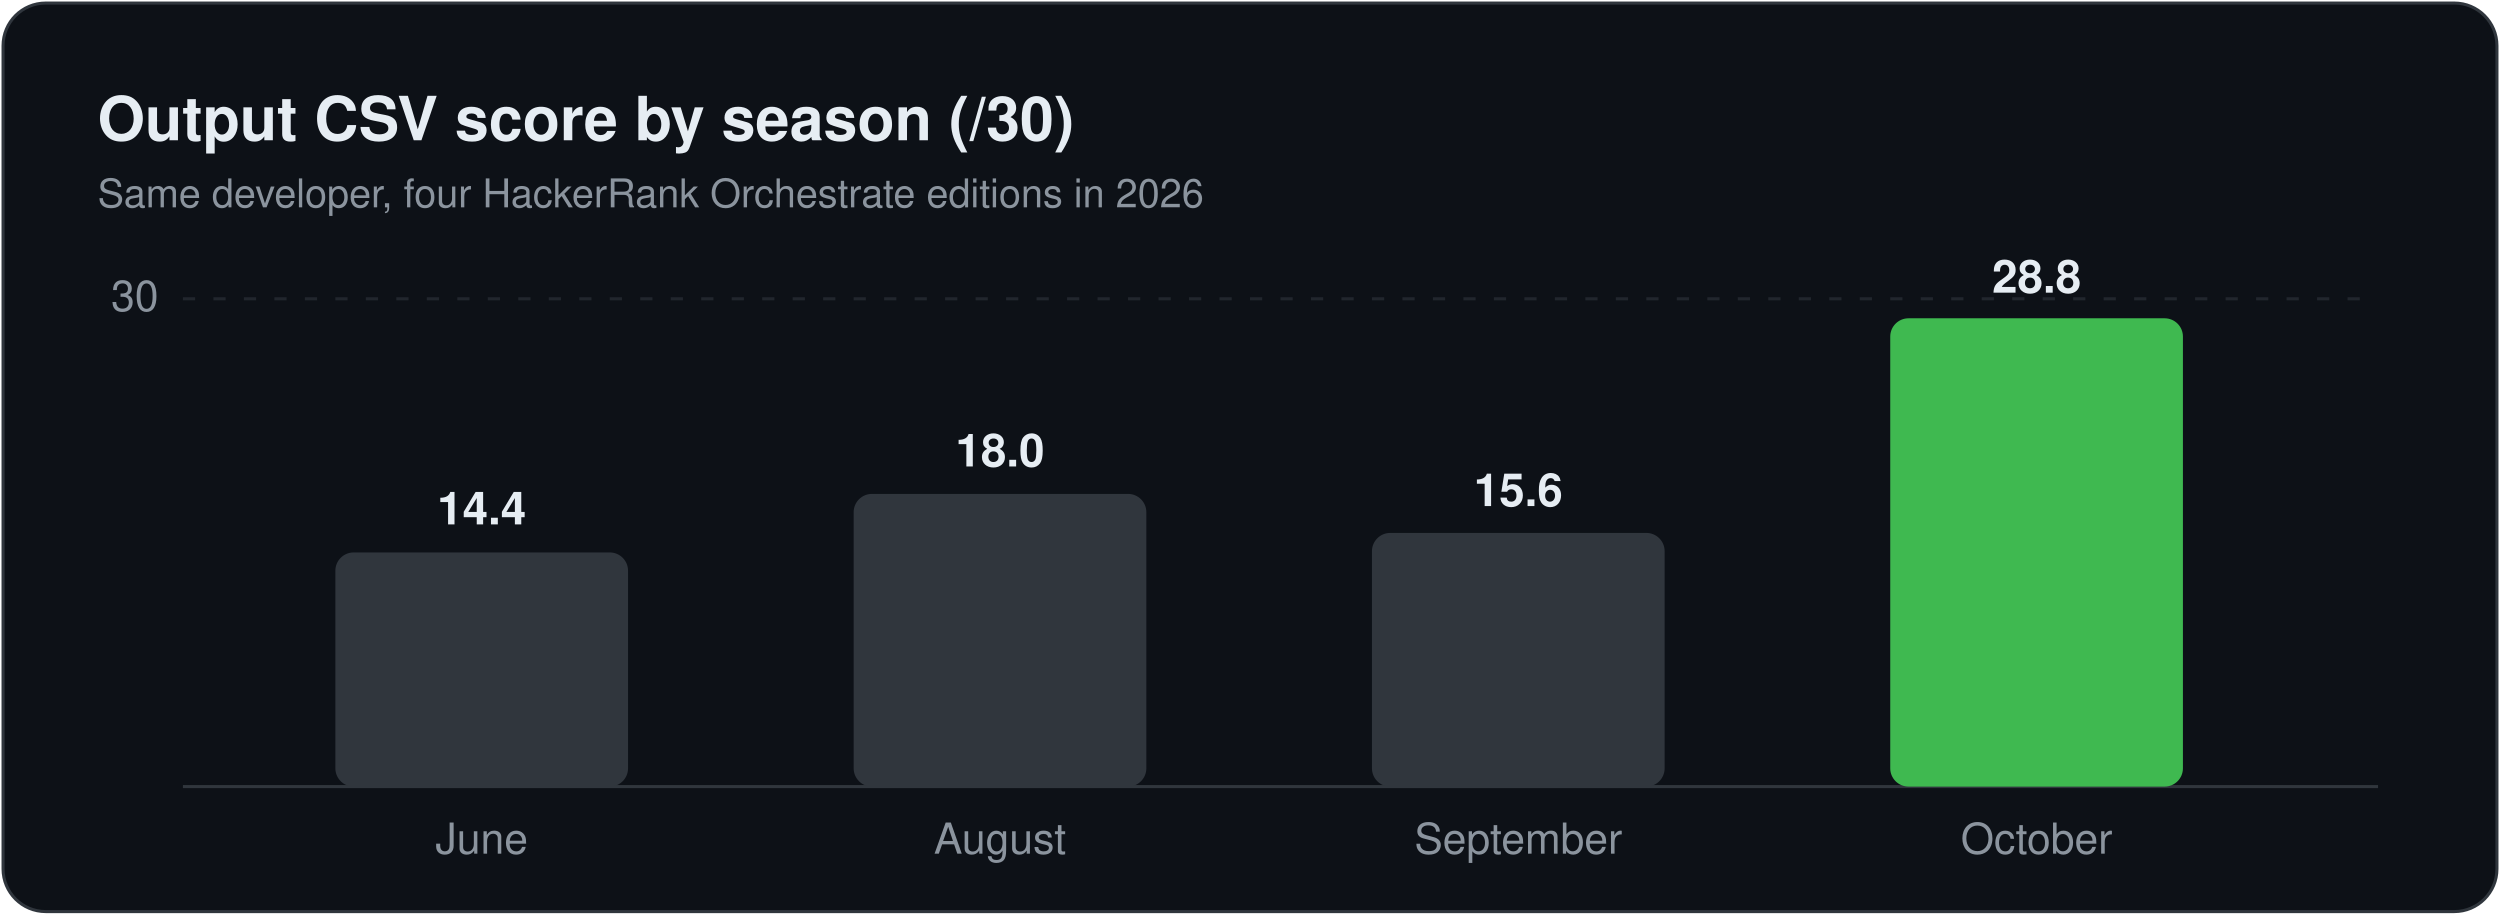
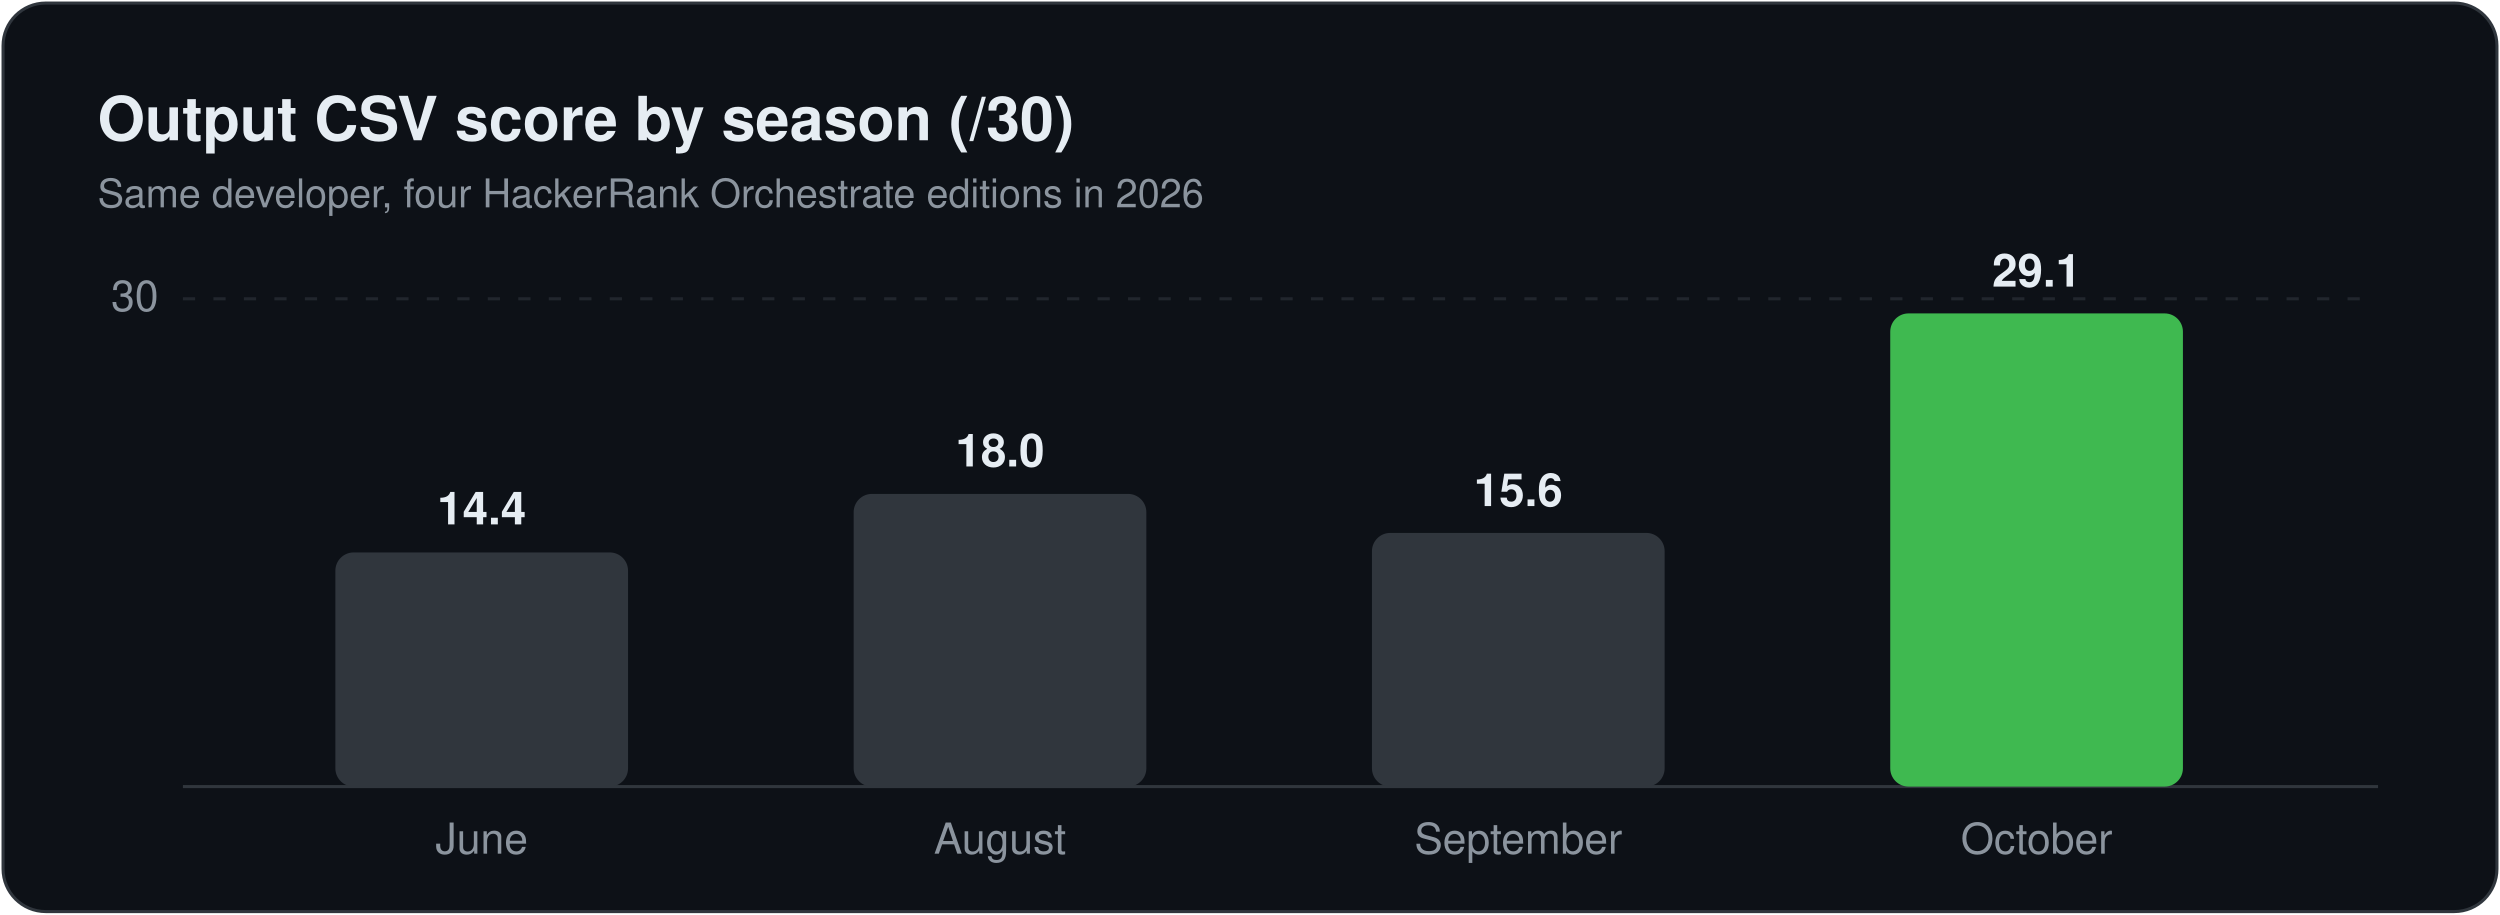
- <svg xmlns="http://www.w3.org/2000/svg" width="820" height="300" viewBox="0 0 820 300" role="img" aria-label="Output CSV score by season: June 14.4, August 18.0, September 15.6, October 28.8, out of 30">
+ <svg xmlns="http://www.w3.org/2000/svg" width="820" height="300" viewBox="0 0 820 300" role="img" aria-label="Output CSV score by season: June 14.4, August 18.0, September 15.6, October 29.1, out of 30">
  <style>
    .t { font-family: -apple-system, BlinkMacSystemFont, "Segoe UI", Helvetica, Arial, sans-serif; }
    .h { font-size: 20px; font-weight: 600; fill: #e6edf3; }
    .s { font-size: 13px; fill: #8b949e; }
    .x { font-size: 14px; fill: #8b949e; }
    .v { font-size: 15px; font-weight: 600; fill: #e6edf3; }
  </style>
  <rect x="1" y="1" width="818" height="298" rx="14" fill="#0d1117" stroke="#30363d" />
  <text class="t h" x="32" y="46">Output CSV score by season (/30)</text>
  <text class="t s" x="32" y="68">Same developer, four HackerRank Orchestrate editions in 2026</text>
  <line x1="60" y1="258" x2="780" y2="258" stroke="#30363d" />
  <line x1="60" y1="98" x2="780" y2="98" stroke="#21262d" stroke-dasharray="4 6" />
  <text class="t x" x="52" y="102" text-anchor="end">30</text>
  <rect x="110" y="181.2" width="96" height="76.8" rx="6" fill="#30363d" />
  <text class="t v" x="158" y="172" text-anchor="middle">14.4</text>
  <text class="t x" x="158" y="280" text-anchor="middle">June</text>
  <rect x="280" y="162" width="96" height="96" rx="6" fill="#30363d" />
  <text class="t v" x="328" y="153" text-anchor="middle">18.0</text>
  <text class="t x" x="328" y="280" text-anchor="middle">August</text>
  <rect x="450" y="174.8" width="96" height="83.2" rx="6" fill="#30363d" />
  <text class="t v" x="498" y="166" text-anchor="middle">15.6</text>
  <text class="t x" x="498" y="280" text-anchor="middle">September</text>
-   <rect x="620" y="104.4" width="96" height="153.6" rx="6" fill="#3fb950" />
-   <text class="t v" x="668" y="96" text-anchor="middle" fill="#3fb950">28.8</text>
+   <rect x="620" y="102.8" width="96" height="155.2" rx="6" fill="#3fb950" />
+   <text class="t v" x="668" y="94" text-anchor="middle" fill="#3fb950">29.1</text>
  <text class="t x" x="668" y="280" text-anchor="middle">October</text>
</svg>
